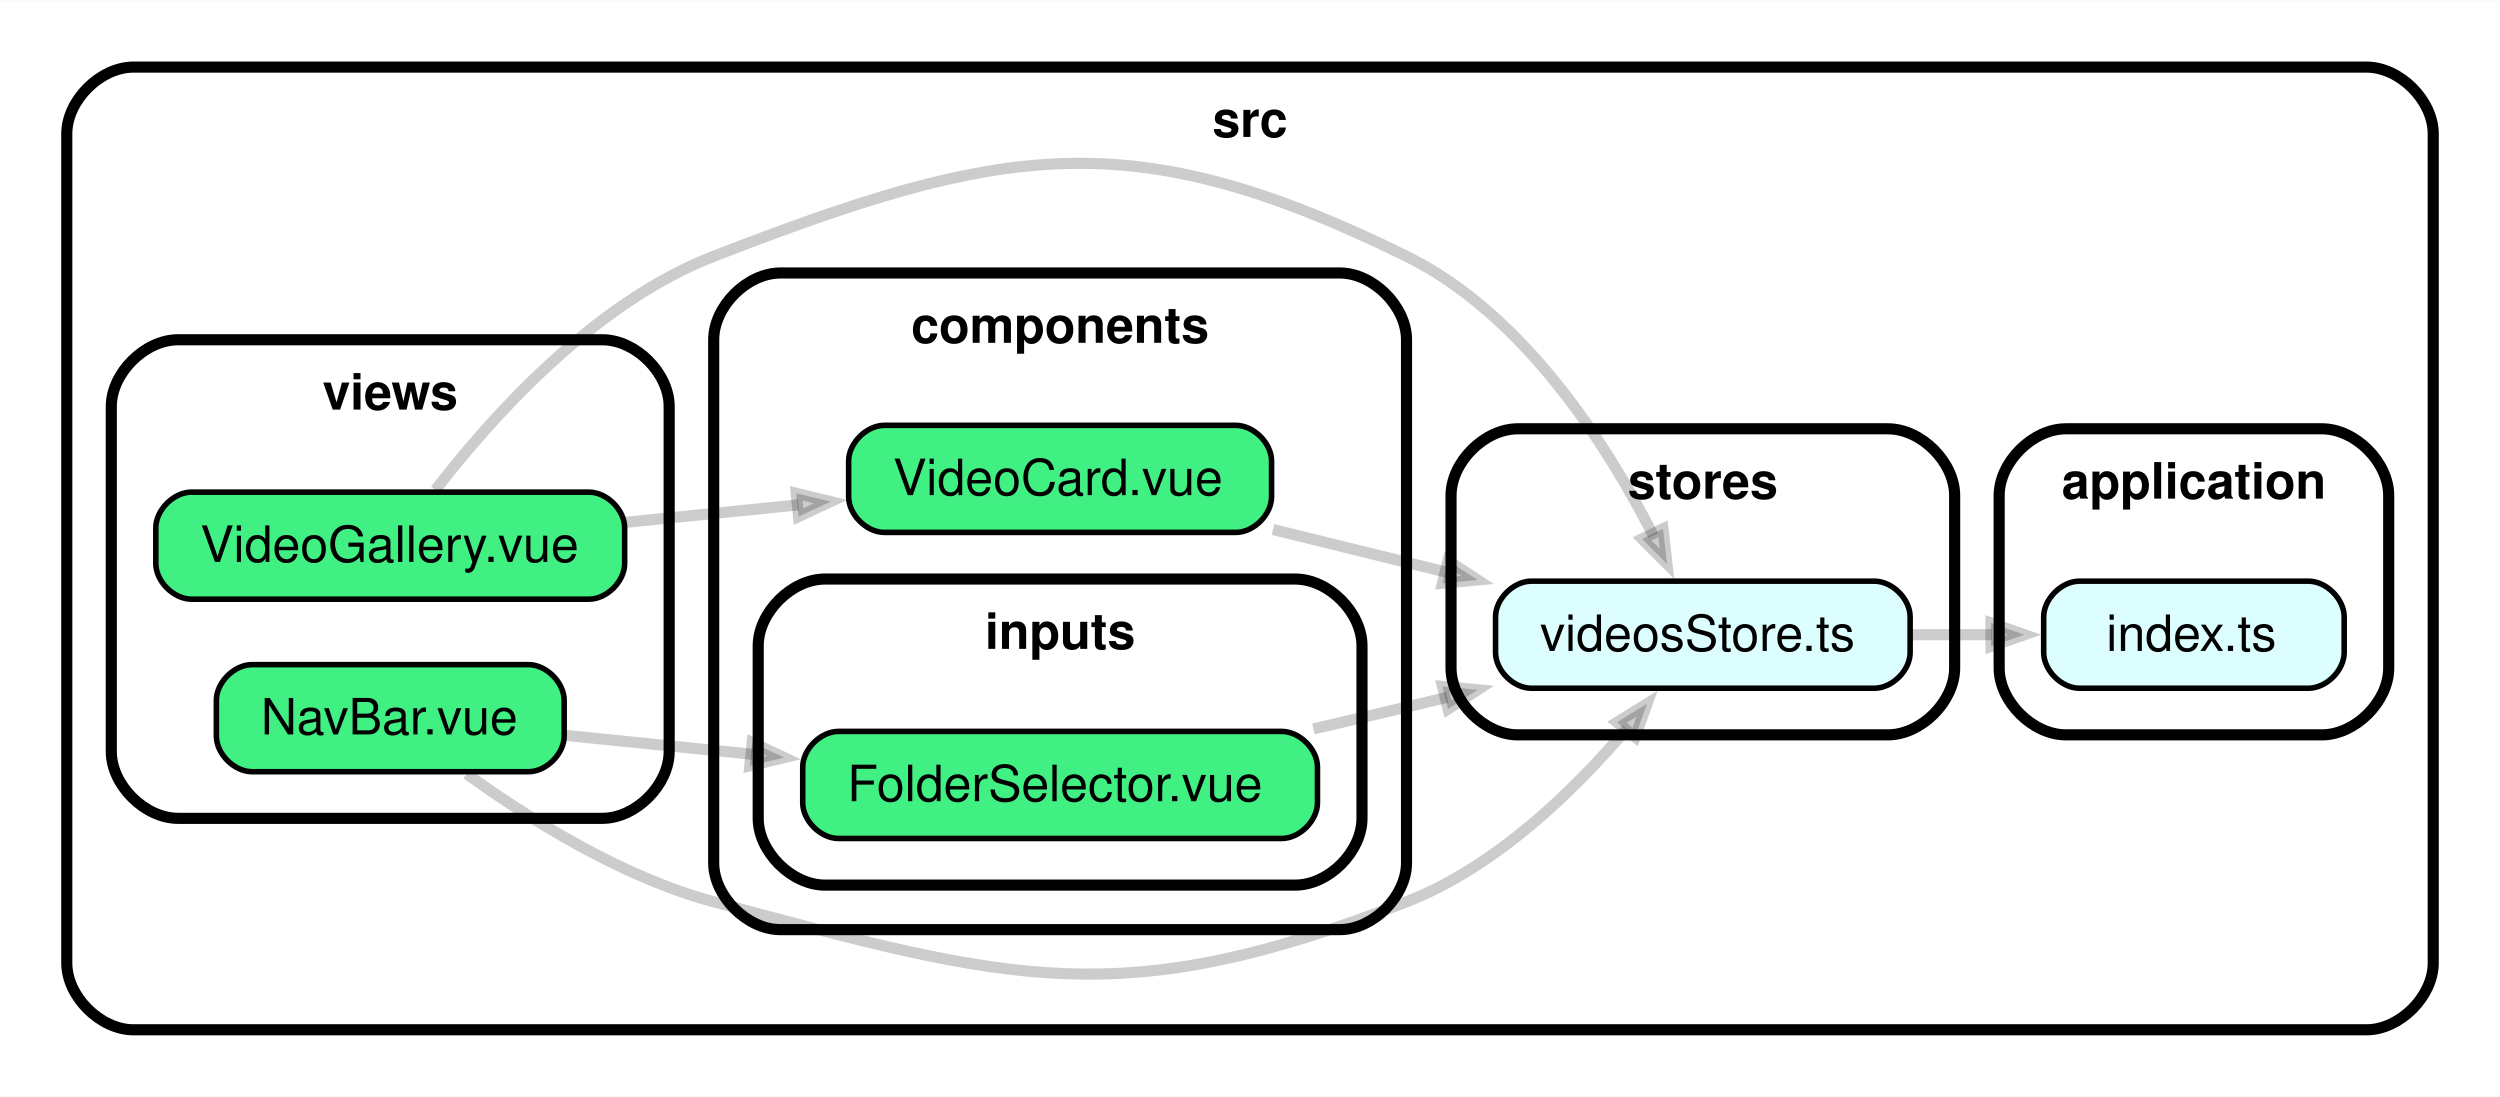
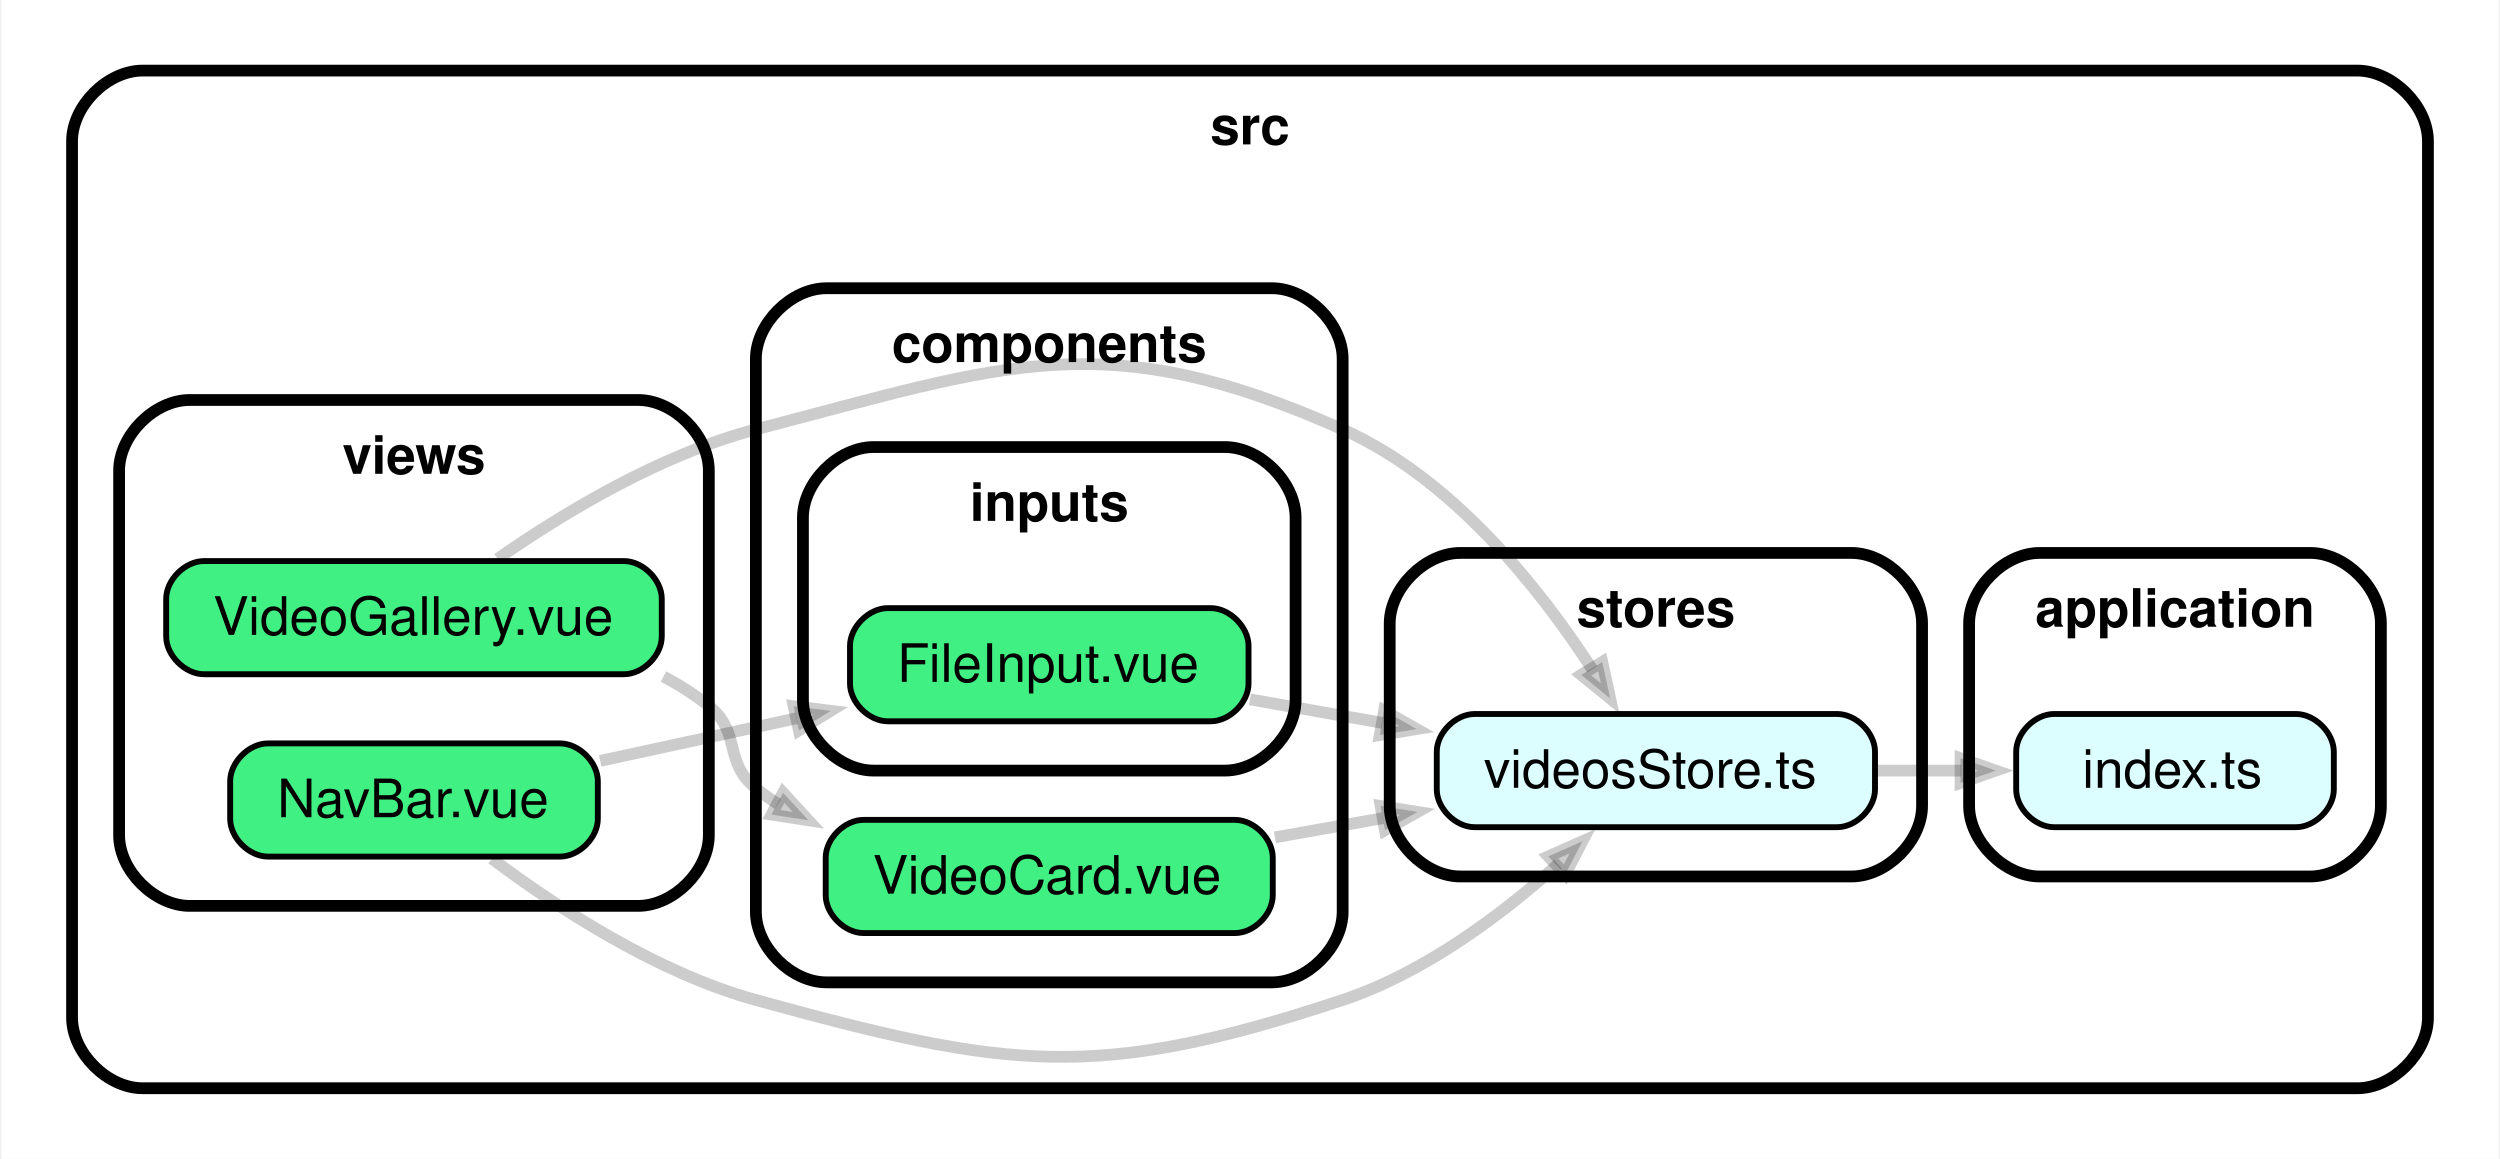
- <svg xmlns="http://www.w3.org/2000/svg" xmlns:xlink="http://www.w3.org/1999/xlink" width="449pt" height="197pt" viewBox="0.00 0.00 449.25 197.00">
+ <svg xmlns="http://www.w3.org/2000/svg" xmlns:xlink="http://www.w3.org/1999/xlink" width="425pt" height="197pt" viewBox="0.00 0.00 424.50 197.00">
  <g id="graph0" class="graph" transform="scale(1 1) rotate(0) translate(4 193)">
-     <polygon fill="white" stroke="none" points="-4,4 -4,-193 445.25,-193 445.25,4 -4,4" />
+     <polygon fill="white" stroke="none" points="-4,4 -4,-193 420.5,-193 420.5,4 -4,4" />
    <g id="clust1" class="cluster">
-       <path fill="#ffffff" stroke="black" stroke-width="2" d="M20,-8C20,-8 421.25,-8 421.25,-8 427.25,-8 433.25,-14 433.25,-20 433.25,-20 433.25,-169 433.25,-169 433.25,-175 427.25,-181 421.25,-181 421.25,-181 20,-181 20,-181 14,-181 8,-175 8,-169 8,-169 8,-20 8,-20 8,-14 14,-8 20,-8" />
-       <text text-anchor="middle" x="220.62" y="-168.45" font-family="Helvetica,sans-Serif" font-weight="bold" font-size="9.00">src</text>
+       <path fill="#ffffff" stroke="black" stroke-width="2" d="M20,-8C20,-8 396.5,-8 396.5,-8 402.5,-8 408.5,-14 408.5,-20 408.5,-20 408.5,-169 408.5,-169 408.5,-175 402.5,-181 396.5,-181 396.5,-181 20,-181 20,-181 14,-181 8,-175 8,-169 8,-169 8,-20 8,-20 8,-14 14,-8 20,-8" />
+       <text text-anchor="middle" x="208.25" y="-168.45" font-family="Helvetica,sans-Serif" font-weight="bold" font-size="9.00">src</text>
    </g>
    <g id="clust2" class="cluster">
-       <path fill="#ffffff" stroke="black" stroke-width="2" d="M367.25,-61C367.25,-61 413.25,-61 413.25,-61 419.25,-61 425.25,-67 425.25,-73 425.25,-73 425.25,-104 425.25,-104 425.25,-110 419.25,-116 413.25,-116 413.25,-116 367.25,-116 367.25,-116 361.25,-116 355.25,-110 355.25,-104 355.25,-104 355.25,-73 355.25,-73 355.25,-67 361.25,-61 367.25,-61" />
-       <text text-anchor="middle" x="390.25" y="-103.45" font-family="Helvetica,sans-Serif" font-weight="bold" font-size="9.00">application</text>
+       <path fill="#ffffff" stroke="black" stroke-width="2" d="M342.5,-44C342.5,-44 388.5,-44 388.5,-44 394.5,-44 400.5,-50 400.5,-56 400.5,-56 400.5,-87 400.5,-87 400.5,-93 394.5,-99 388.5,-99 388.5,-99 342.5,-99 342.5,-99 336.5,-99 330.5,-93 330.5,-87 330.5,-87 330.5,-56 330.5,-56 330.5,-50 336.5,-44 342.5,-44" />
+       <text text-anchor="middle" x="365.5" y="-86.45" font-family="Helvetica,sans-Serif" font-weight="bold" font-size="9.00">application</text>
+     </g>
+     <g id="clust3" class="cluster">
+       <path fill="#ffffff" stroke="black" stroke-width="2" d="M136.25,-26C136.25,-26 212,-26 212,-26 218,-26 224,-32 224,-38 224,-38 224,-132 224,-132 224,-138 218,-144 212,-144 212,-144 136.25,-144 136.25,-144 130.25,-144 124.25,-138 124.25,-132 124.25,-132 124.25,-38 124.25,-38 124.25,-32 130.25,-26 136.25,-26" />
+       <text text-anchor="middle" x="174.12" y="-131.45" font-family="Helvetica,sans-Serif" font-weight="bold" font-size="9.00">components</text>
+     </g>
+     <g id="clust4" class="cluster">
+       <path fill="#ffffff" stroke="black" stroke-width="2" d="M144.25,-62C144.25,-62 204,-62 204,-62 210,-62 216,-68 216,-74 216,-74 216,-105 216,-105 216,-111 210,-117 204,-117 204,-117 144.25,-117 144.25,-117 138.25,-117 132.25,-111 132.25,-105 132.25,-105 132.25,-74 132.25,-74 132.25,-68 138.25,-62 144.25,-62" />
+       <text text-anchor="middle" x="174.12" y="-104.45" font-family="Helvetica,sans-Serif" font-weight="bold" font-size="9.00">inputs</text>
+     </g>
+     <g id="clust5" class="cluster">
+       <path fill="#ffffff" stroke="black" stroke-width="2" d="M244,-44C244,-44 310.5,-44 310.5,-44 316.5,-44 322.5,-50 322.5,-56 322.5,-56 322.5,-87 322.5,-87 322.5,-93 316.5,-99 310.5,-99 310.5,-99 244,-99 244,-99 238,-99 232,-93 232,-87 232,-87 232,-56 232,-56 232,-50 238,-44 244,-44" />
+       <text text-anchor="middle" x="277.25" y="-86.45" font-family="Helvetica,sans-Serif" font-weight="bold" font-size="9.00">stores</text>
    </g>
    <g id="clust6" class="cluster">
-       <path fill="#ffffff" stroke="black" stroke-width="2" d="M28,-46C28,-46 104.25,-46 104.25,-46 110.25,-46 116.25,-52 116.25,-58 116.25,-58 116.25,-120 116.25,-120 116.25,-126 110.25,-132 104.25,-132 104.25,-132 28,-132 28,-132 22,-132 16,-126 16,-120 16,-120 16,-58 16,-58 16,-52 22,-46 28,-46" />
-       <text text-anchor="middle" x="66.12" y="-119.45" font-family="Helvetica,sans-Serif" font-weight="bold" font-size="9.00">views</text>
-     </g>
-     <g id="clust3" class="cluster">
-       <path fill="#ffffff" stroke="black" stroke-width="2" d="M136.25,-26C136.25,-26 236.75,-26 236.75,-26 242.75,-26 248.75,-32 248.75,-38 248.75,-38 248.75,-132 248.75,-132 248.75,-138 242.75,-144 236.75,-144 236.75,-144 136.25,-144 136.25,-144 130.25,-144 124.25,-138 124.25,-132 124.25,-132 124.25,-38 124.25,-38 124.25,-32 130.25,-26 136.25,-26" />
-       <text text-anchor="middle" x="186.5" y="-131.45" font-family="Helvetica,sans-Serif" font-weight="bold" font-size="9.00">components</text>
-     </g>
-     <g id="clust4" class="cluster">
-       <path fill="#ffffff" stroke="black" stroke-width="2" d="M144.25,-34C144.25,-34 228.75,-34 228.75,-34 234.75,-34 240.75,-40 240.75,-46 240.75,-46 240.75,-77 240.75,-77 240.75,-83 234.75,-89 228.75,-89 228.75,-89 144.25,-89 144.25,-89 138.25,-89 132.25,-83 132.25,-77 132.25,-77 132.25,-46 132.25,-46 132.25,-40 138.25,-34 144.25,-34" />
-       <text text-anchor="middle" x="186.5" y="-76.45" font-family="Helvetica,sans-Serif" font-weight="bold" font-size="9.00">inputs</text>
-     </g>
-     <g id="clust5" class="cluster">
-       <path fill="#ffffff" stroke="black" stroke-width="2" d="M268.75,-61C268.75,-61 335.25,-61 335.25,-61 341.25,-61 347.25,-67 347.25,-73 347.25,-73 347.25,-104 347.25,-104 347.25,-110 341.25,-116 335.25,-116 335.25,-116 268.75,-116 268.75,-116 262.75,-116 256.75,-110 256.75,-104 256.75,-104 256.75,-73 256.75,-73 256.75,-67 262.75,-61 268.75,-61" />
-       <text text-anchor="middle" x="302" y="-103.45" font-family="Helvetica,sans-Serif" font-weight="bold" font-size="9.00">stores</text>
+       <path fill="#ffffff" stroke="black" stroke-width="2" d="M28,-39C28,-39 104.25,-39 104.25,-39 110.25,-39 116.25,-45 116.25,-51 116.25,-51 116.25,-113 116.25,-113 116.25,-119 110.25,-125 104.25,-125 104.25,-125 28,-125 28,-125 22,-125 16,-119 16,-113 16,-113 16,-51 16,-51 16,-45 22,-39 28,-39" />
+       <text text-anchor="middle" x="66.12" y="-112.45" font-family="Helvetica,sans-Serif" font-weight="bold" font-size="9.00">views</text>
    </g>
    <g id="node1" class="node">
      <g id="a_node1">
        <a xlink:href="src/application/index.ts" xlink:title="index.ts">
-           <path fill="#ddfeff" stroke="black" d="M410.83,-88.62C410.83,-88.62 369.67,-88.62 369.67,-88.62 366.46,-88.62 363.25,-85.42 363.25,-82.21 363.25,-82.21 363.25,-75.79 363.25,-75.79 363.25,-72.58 366.46,-69.38 369.67,-69.38 369.67,-69.38 410.83,-69.38 410.83,-69.38 414.04,-69.38 417.25,-72.58 417.25,-75.79 417.25,-75.79 417.25,-82.21 417.25,-82.21 417.25,-85.42 414.04,-88.62 410.83,-88.62" />
-           <text text-anchor="start" x="374.5" y="-76.08" font-family="Helvetica,sans-Serif" font-size="9.00">index.ts</text>
+           <path fill="#ddfeff" stroke="black" d="M386.08,-71.62C386.08,-71.62 344.92,-71.62 344.92,-71.62 341.71,-71.62 338.5,-68.42 338.5,-65.21 338.5,-65.21 338.5,-58.79 338.5,-58.79 338.5,-55.58 341.71,-52.38 344.92,-52.38 344.92,-52.38 386.08,-52.38 386.08,-52.38 389.29,-52.38 392.5,-55.58 392.5,-58.79 392.5,-58.79 392.5,-65.21 392.5,-65.21 392.5,-68.42 389.29,-71.62 386.08,-71.62" />
+           <text text-anchor="start" x="349.75" y="-59.08" font-family="Helvetica,sans-Serif" font-size="9.00">index.ts</text>
        </a>
      </g>
    </g>
    <g id="node2" class="node">
      <g id="a_node2">
        <a xlink:href="src/components/VideoCard.vue" xlink:title="VideoCard.vue">
-           <path fill="#41f083" stroke="black" d="M218.08,-116.62C218.08,-116.62 154.92,-116.62 154.92,-116.62 151.71,-116.62 148.5,-113.42 148.5,-110.21 148.5,-110.21 148.5,-103.79 148.5,-103.79 148.5,-100.58 151.71,-97.38 154.92,-97.38 154.92,-97.38 218.08,-97.38 218.08,-97.38 221.29,-97.38 224.5,-100.58 224.5,-103.79 224.5,-103.79 224.5,-110.21 224.5,-110.21 224.5,-113.42 221.29,-116.62 218.08,-116.62" />
-           <text text-anchor="start" x="156.5" y="-104.08" font-family="Helvetica,sans-Serif" font-size="9.00">VideoCard.vue</text>
+           <path fill="#41f083" stroke="black" d="M205.71,-53.62C205.71,-53.62 142.54,-53.62 142.54,-53.62 139.33,-53.62 136.12,-50.42 136.12,-47.21 136.12,-47.21 136.12,-40.79 136.12,-40.79 136.12,-37.58 139.33,-34.38 142.54,-34.38 142.54,-34.38 205.71,-34.38 205.71,-34.38 208.92,-34.38 212.12,-37.58 212.12,-40.79 212.12,-40.79 212.12,-47.21 212.12,-47.21 212.12,-50.42 208.92,-53.62 205.71,-53.62" />
+           <text text-anchor="start" x="144.12" y="-41.08" font-family="Helvetica,sans-Serif" font-size="9.00">VideoCard.vue</text>
        </a>
      </g>
    </g>
    <g id="node3" class="node">
      <g id="a_node3">
        <a xlink:href="src/stores/videosStore.ts" xlink:title="videosStore.ts">
-           <path fill="#ddfeff" stroke="black" d="M332.83,-88.62C332.83,-88.62 271.17,-88.62 271.17,-88.62 267.96,-88.62 264.75,-85.42 264.75,-82.21 264.75,-82.21 264.75,-75.79 264.75,-75.79 264.75,-72.58 267.96,-69.38 271.17,-69.38 271.17,-69.38 332.83,-69.38 332.83,-69.38 336.04,-69.38 339.25,-72.58 339.25,-75.79 339.25,-75.79 339.25,-82.21 339.25,-82.21 339.25,-85.42 336.04,-88.62 332.83,-88.62" />
-           <text text-anchor="start" x="272.75" y="-76.08" font-family="Helvetica,sans-Serif" font-size="9.00">videosStore.ts</text>
+           <path fill="#ddfeff" stroke="black" d="M308.08,-71.62C308.08,-71.62 246.42,-71.62 246.42,-71.62 243.21,-71.62 240,-68.42 240,-65.21 240,-65.21 240,-58.79 240,-58.79 240,-55.58 243.21,-52.38 246.42,-52.38 246.42,-52.38 308.08,-52.38 308.08,-52.38 311.29,-52.38 314.5,-55.58 314.5,-58.79 314.5,-58.79 314.5,-65.21 314.5,-65.21 314.5,-68.42 311.29,-71.62 308.08,-71.62" />
+           <text text-anchor="start" x="248" y="-59.08" font-family="Helvetica,sans-Serif" font-size="9.00">videosStore.ts</text>
        </a>
      </g>
    </g>
    <g id="edge1" class="edge">
-       <path fill="none" stroke="#000000" stroke-width="2" stroke-opacity="0.2" d="M224.75,-97.9C232.68,-95.96 240.99,-93.92 248.75,-92 251.13,-91.41 253.58,-90.81 256.04,-90.2" />
-       <polygon fill="#000000" fill-opacity="0.2" stroke="#000000" stroke-width="2" stroke-opacity="0.2" points="256.21,-92.32 261.52,-88.84 255.2,-88.24 256.21,-92.32" />
+       <path fill="none" stroke="#000000" stroke-width="2" stroke-opacity="0.2" d="M212.49,-50.65C218.47,-51.71 224.7,-52.82 230.84,-53.92" />
+       <polygon fill="#000000" fill-opacity="0.2" stroke="#000000" stroke-width="2" stroke-opacity="0.2" points="230.45,-55.98 236.73,-54.97 231.19,-51.85 230.45,-55.98" />
    </g>
    <g id="edge3" class="edge">
-       <path fill="none" stroke="#000000" stroke-width="2" stroke-opacity="0.2" d="M339.58,-79C344.33,-79 349.2,-79 353.93,-79" />
-       <polygon fill="#000000" fill-opacity="0.2" stroke="#000000" stroke-width="2" stroke-opacity="0.2" points="353.79,-81.1 359.79,-79 353.79,-76.9 353.79,-81.1" />
+       <path fill="none" stroke="#000000" stroke-width="2" stroke-opacity="0.2" d="M314.83,-62C319.58,-62 324.45,-62 329.18,-62" />
+       <polygon fill="#000000" fill-opacity="0.2" stroke="#000000" stroke-width="2" stroke-opacity="0.2" points="329.04,-64.1 335.04,-62 329.04,-59.9 329.04,-64.1" />
    </g>
    <g id="node4" class="node">
      <g id="a_node4">
-         <a xlink:href="src/components/inputs/FolderSelector.vue" xlink:title="FolderSelector.vue">
-           <path fill="#41f083" stroke="black" d="M226.33,-61.62C226.33,-61.62 146.67,-61.62 146.67,-61.62 143.46,-61.62 140.25,-58.42 140.25,-55.21 140.25,-55.21 140.25,-48.79 140.25,-48.79 140.25,-45.58 143.46,-42.38 146.67,-42.38 146.67,-42.38 226.33,-42.38 226.33,-42.38 229.54,-42.38 232.75,-45.58 232.75,-48.79 232.75,-48.79 232.75,-55.21 232.75,-55.21 232.75,-58.42 229.54,-61.62 226.33,-61.62" />
-           <text text-anchor="start" x="148.25" y="-49.08" font-family="Helvetica,sans-Serif" font-size="9.00">FolderSelector.vue</text>
+         <a xlink:href="src/components/inputs/FileInput.vue" xlink:title="FileInput.vue">
+           <path fill="#41f083" stroke="black" d="M201.58,-89.62C201.58,-89.62 146.67,-89.62 146.67,-89.62 143.46,-89.62 140.25,-86.42 140.25,-83.21 140.25,-83.21 140.25,-76.79 140.25,-76.79 140.25,-73.58 143.46,-70.38 146.67,-70.38 146.67,-70.38 201.58,-70.38 201.58,-70.38 204.79,-70.38 208,-73.58 208,-76.79 208,-76.79 208,-83.21 208,-83.21 208,-86.42 204.79,-89.62 201.58,-89.62" />
+           <text text-anchor="start" x="148.25" y="-77.08" font-family="Helvetica,sans-Serif" font-size="9.00">FileInput.vue</text>
        </a>
      </g>
    </g>
    <g id="edge2" class="edge">
-       <path fill="none" stroke="#000000" stroke-width="2" stroke-opacity="0.2" d="M232.02,-62.07C237.65,-63.38 243.34,-64.71 248.75,-66 251.14,-66.57 253.58,-67.16 256.05,-67.76" />
-       <polygon fill="#000000" fill-opacity="0.2" stroke="#000000" stroke-width="2" stroke-opacity="0.2" points="255.21,-69.71 261.54,-69.1 256.21,-65.64 255.21,-69.71" />
+       <path fill="none" stroke="#000000" stroke-width="2" stroke-opacity="0.2" d="M208.24,-74.11C215.44,-72.82 223.18,-71.45 230.77,-70.1" />
+       <polygon fill="#000000" fill-opacity="0.2" stroke="#000000" stroke-width="2" stroke-opacity="0.2" points="231.05,-72.18 236.59,-69.06 230.31,-68.04 231.05,-72.18" />
    </g>
    <g id="node5" class="node">
      <g id="a_node5">
        <a xlink:href="src/views/NavBar.vue" xlink:title="NavBar.vue">
-           <path fill="#41f083" stroke="black" d="M90.96,-73.62C90.96,-73.62 41.29,-73.62 41.29,-73.62 38.08,-73.62 34.88,-70.42 34.88,-67.21 34.88,-67.21 34.88,-60.79 34.88,-60.79 34.88,-57.58 38.08,-54.38 41.29,-54.38 41.29,-54.38 90.96,-54.38 90.96,-54.38 94.17,-54.38 97.38,-57.58 97.38,-60.79 97.38,-60.79 97.38,-67.21 97.38,-67.21 97.38,-70.42 94.17,-73.62 90.96,-73.62" />
-           <text text-anchor="start" x="42.88" y="-61.08" font-family="Helvetica,sans-Serif" font-size="9.00">NavBar.vue</text>
+           <path fill="#41f083" stroke="black" d="M90.96,-66.62C90.96,-66.62 41.29,-66.62 41.29,-66.62 38.08,-66.62 34.88,-63.42 34.88,-60.21 34.88,-60.21 34.88,-53.79 34.88,-53.79 34.88,-50.58 38.08,-47.38 41.29,-47.38 41.29,-47.38 90.96,-47.38 90.96,-47.38 94.17,-47.38 97.38,-50.58 97.38,-53.79 97.38,-53.79 97.38,-60.21 97.38,-60.21 97.38,-63.42 94.17,-66.62 90.96,-66.62" />
+           <text text-anchor="start" x="42.88" y="-54.08" font-family="Helvetica,sans-Serif" font-size="9.00">NavBar.vue</text>
        </a>
      </g>
    </g>
    <g id="edge5" class="edge">
-       <path fill="none" stroke="#000000" stroke-width="2" stroke-opacity="0.2" d="M79.86,-54C90.9,-46.01 107.66,-35.45 124.25,-31 177.7,-16.67 197.19,-10.91 248.75,-31 264.76,-37.24 278.83,-50.92 288.32,-62.09" />
-       <polygon fill="#000000" fill-opacity="0.2" stroke="#000000" stroke-width="2" stroke-opacity="0.2" points="286.57,-63.26 291.98,-66.61 289.84,-60.62 286.57,-63.26" />
+       <path fill="none" stroke="#000000" stroke-width="2" stroke-opacity="0.2" d="M79.37,-47.03C90.37,-38.77 107.34,-27.65 124.25,-23 167,-11.24 181.93,-9.03 224,-23 237.83,-27.59 250.97,-37.43 260.61,-46.08" />
+       <polygon fill="#000000" fill-opacity="0.2" stroke="#000000" stroke-width="2" stroke-opacity="0.2" points="258.96,-47.41 264.77,-49.99 261.84,-44.35 258.96,-47.41" />
    </g>
    <g id="edge4" class="edge">
-       <path fill="none" stroke="#000000" stroke-width="2" stroke-opacity="0.2" d="M97.61,-60.91C107.87,-59.87 119.65,-58.68 131.19,-57.51" />
-       <polygon fill="#000000" fill-opacity="0.2" stroke="#000000" stroke-width="2" stroke-opacity="0.2" points="131.16,-59.62 136.92,-56.92 130.74,-55.44 131.16,-59.62" />
+       <path fill="none" stroke="#000000" stroke-width="2" stroke-opacity="0.2" d="M97.78,-63.65C108.21,-65.91 120.04,-68.48 131.19,-70.9" />
+       <polygon fill="#000000" fill-opacity="0.2" stroke="#000000" stroke-width="2" stroke-opacity="0.2" points="130.67,-72.94 136.98,-72.16 131.56,-68.83 130.67,-72.94" />
    </g>
    <g id="node6" class="node">
      <g id="a_node6">
        <a xlink:href="src/views/VideoGallery.vue" xlink:title="VideoGallery.vue">
-           <path fill="#41f083" stroke="black" d="M101.83,-104.62C101.83,-104.62 30.42,-104.62 30.42,-104.62 27.21,-104.62 24,-101.42 24,-98.21 24,-98.21 24,-91.79 24,-91.79 24,-88.58 27.21,-85.38 30.42,-85.38 30.42,-85.38 101.83,-85.38 101.83,-85.38 105.04,-85.38 108.25,-88.58 108.25,-91.79 108.25,-91.79 108.25,-98.21 108.25,-98.21 108.25,-101.42 105.04,-104.62 101.83,-104.62" />
-           <text text-anchor="start" x="32" y="-92.08" font-family="Helvetica,sans-Serif" font-size="9.00">VideoGallery.vue</text>
+           <path fill="#41f083" stroke="black" d="M101.83,-97.62C101.83,-97.62 30.42,-97.62 30.42,-97.62 27.21,-97.62 24,-94.42 24,-91.21 24,-91.21 24,-84.79 24,-84.79 24,-81.58 27.21,-78.38 30.42,-78.38 30.42,-78.38 101.83,-78.38 101.83,-78.38 105.04,-78.38 108.25,-81.58 108.25,-84.79 108.25,-84.79 108.25,-91.21 108.25,-91.21 108.25,-94.42 105.04,-97.62 101.83,-97.62" />
+           <text text-anchor="start" x="32" y="-85.08" font-family="Helvetica,sans-Serif" font-size="9.00">VideoGallery.vue</text>
        </a>
      </g>
    </g>
    <g id="edge6" class="edge">
-       <path fill="none" stroke="#000000" stroke-width="2" stroke-opacity="0.2" d="M108.53,-99.2C118.53,-100.21 129.28,-101.3 139.48,-102.34" />
-       <polygon fill="#000000" fill-opacity="0.2" stroke="#000000" stroke-width="2" stroke-opacity="0.2" points="139.08,-104.41 145.26,-102.92 139.5,-100.23 139.08,-104.41" />
+       <path fill="none" stroke="#000000" stroke-width="2" stroke-opacity="0.2" d="M108.54,-77.99C111.27,-76.55 113.88,-74.89 116.25,-73 121.85,-68.53 118.65,-63.48 124.25,-59 125.44,-58.05 126.69,-57.15 127.99,-56.32" />
+       <polygon fill="#000000" fill-opacity="0.2" stroke="#000000" stroke-width="2" stroke-opacity="0.2" points="128.87,-58.23 133.18,-53.55 126.9,-54.52 128.87,-58.23" />
    </g>
    <g id="edge7" class="edge">
-       <path fill="none" stroke="#000000" stroke-width="2" stroke-opacity="0.2" d="M74.25,-105C83.92,-117.58 102.49,-138.58 124.25,-147 175.85,-166.97 199.11,-171.46 248.75,-147 269.79,-136.63 284.72,-113.27 293.09,-96.84" />
-       <polygon fill="#000000" fill-opacity="0.2" stroke="#000000" stroke-width="2" stroke-opacity="0.2" points="294.85,-98.03 295.56,-91.71 291.07,-96.21 294.85,-98.03" />
+       <path fill="none" stroke="#000000" stroke-width="2" stroke-opacity="0.2" d="M80.36,-98.01C91.42,-105.72 107.97,-115.75 124.25,-120 167.15,-131.2 183.5,-138.03 224,-120 242.63,-111.71 257.41,-93.13 266.43,-79.22" />
+       <polygon fill="#000000" fill-opacity="0.2" stroke="#000000" stroke-width="2" stroke-opacity="0.2" points="268.13,-80.47 269.48,-74.26 264.55,-78.27 268.13,-80.47" />
    </g>
  </g>
</svg>
